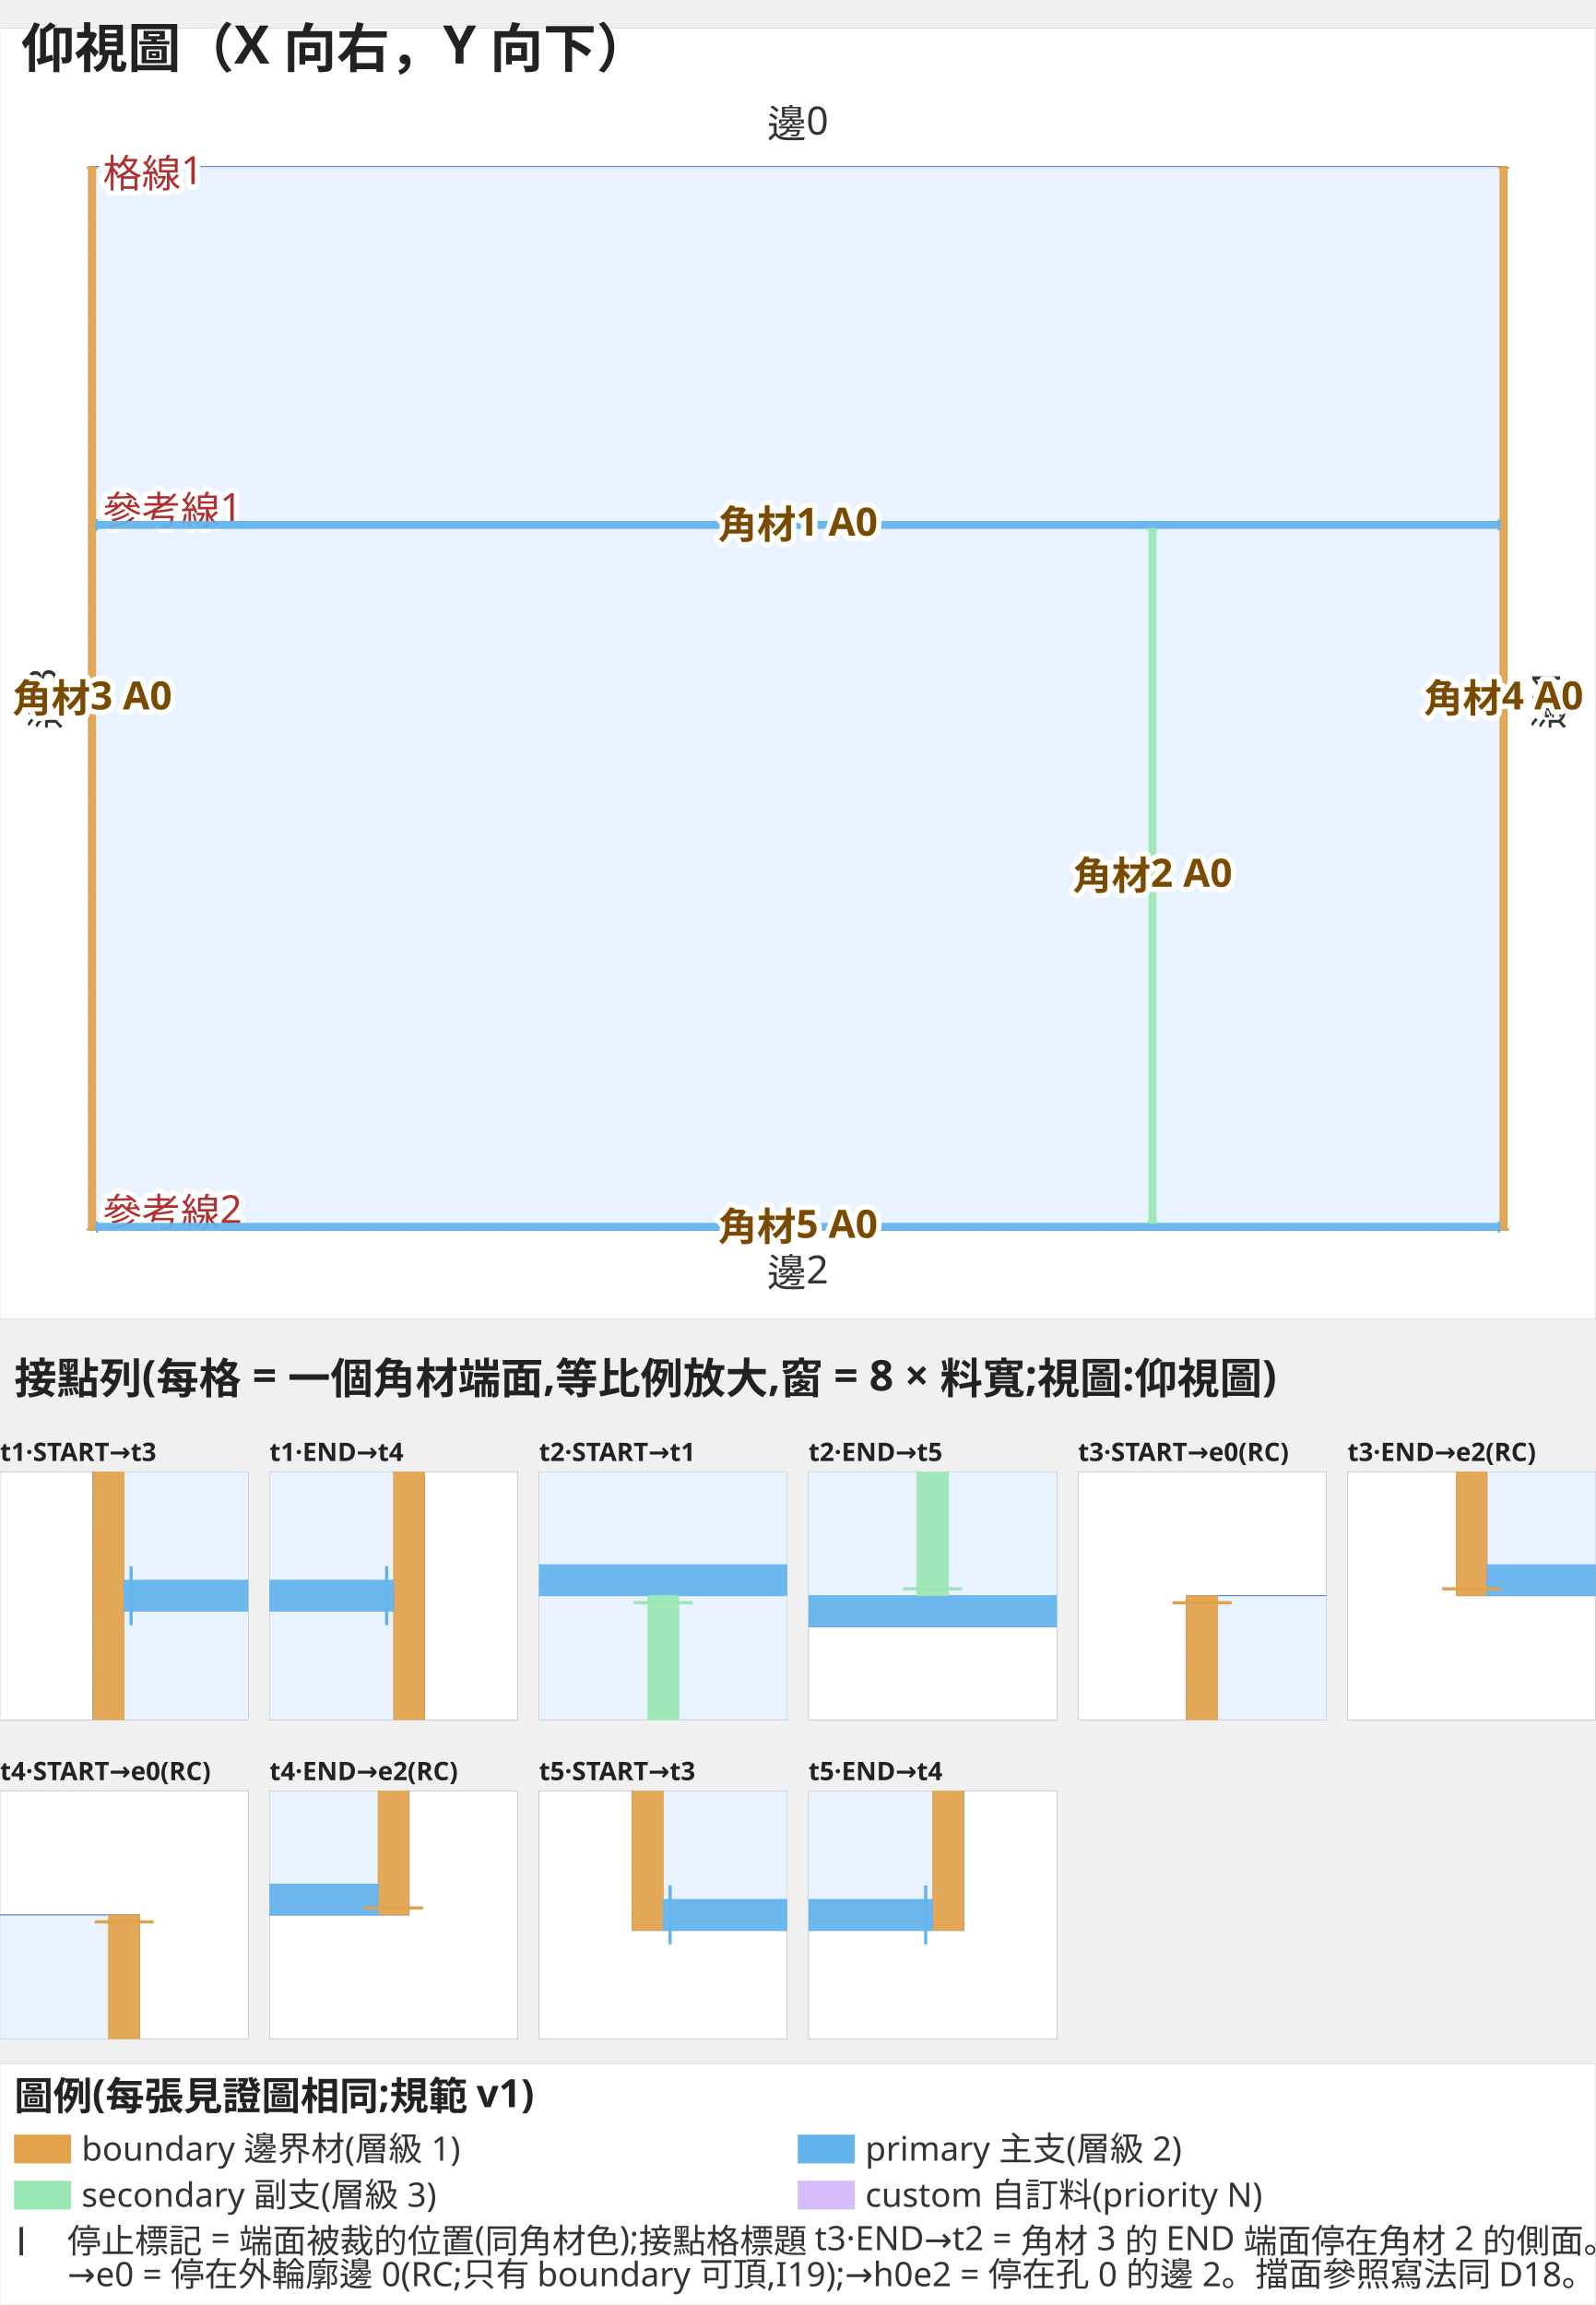
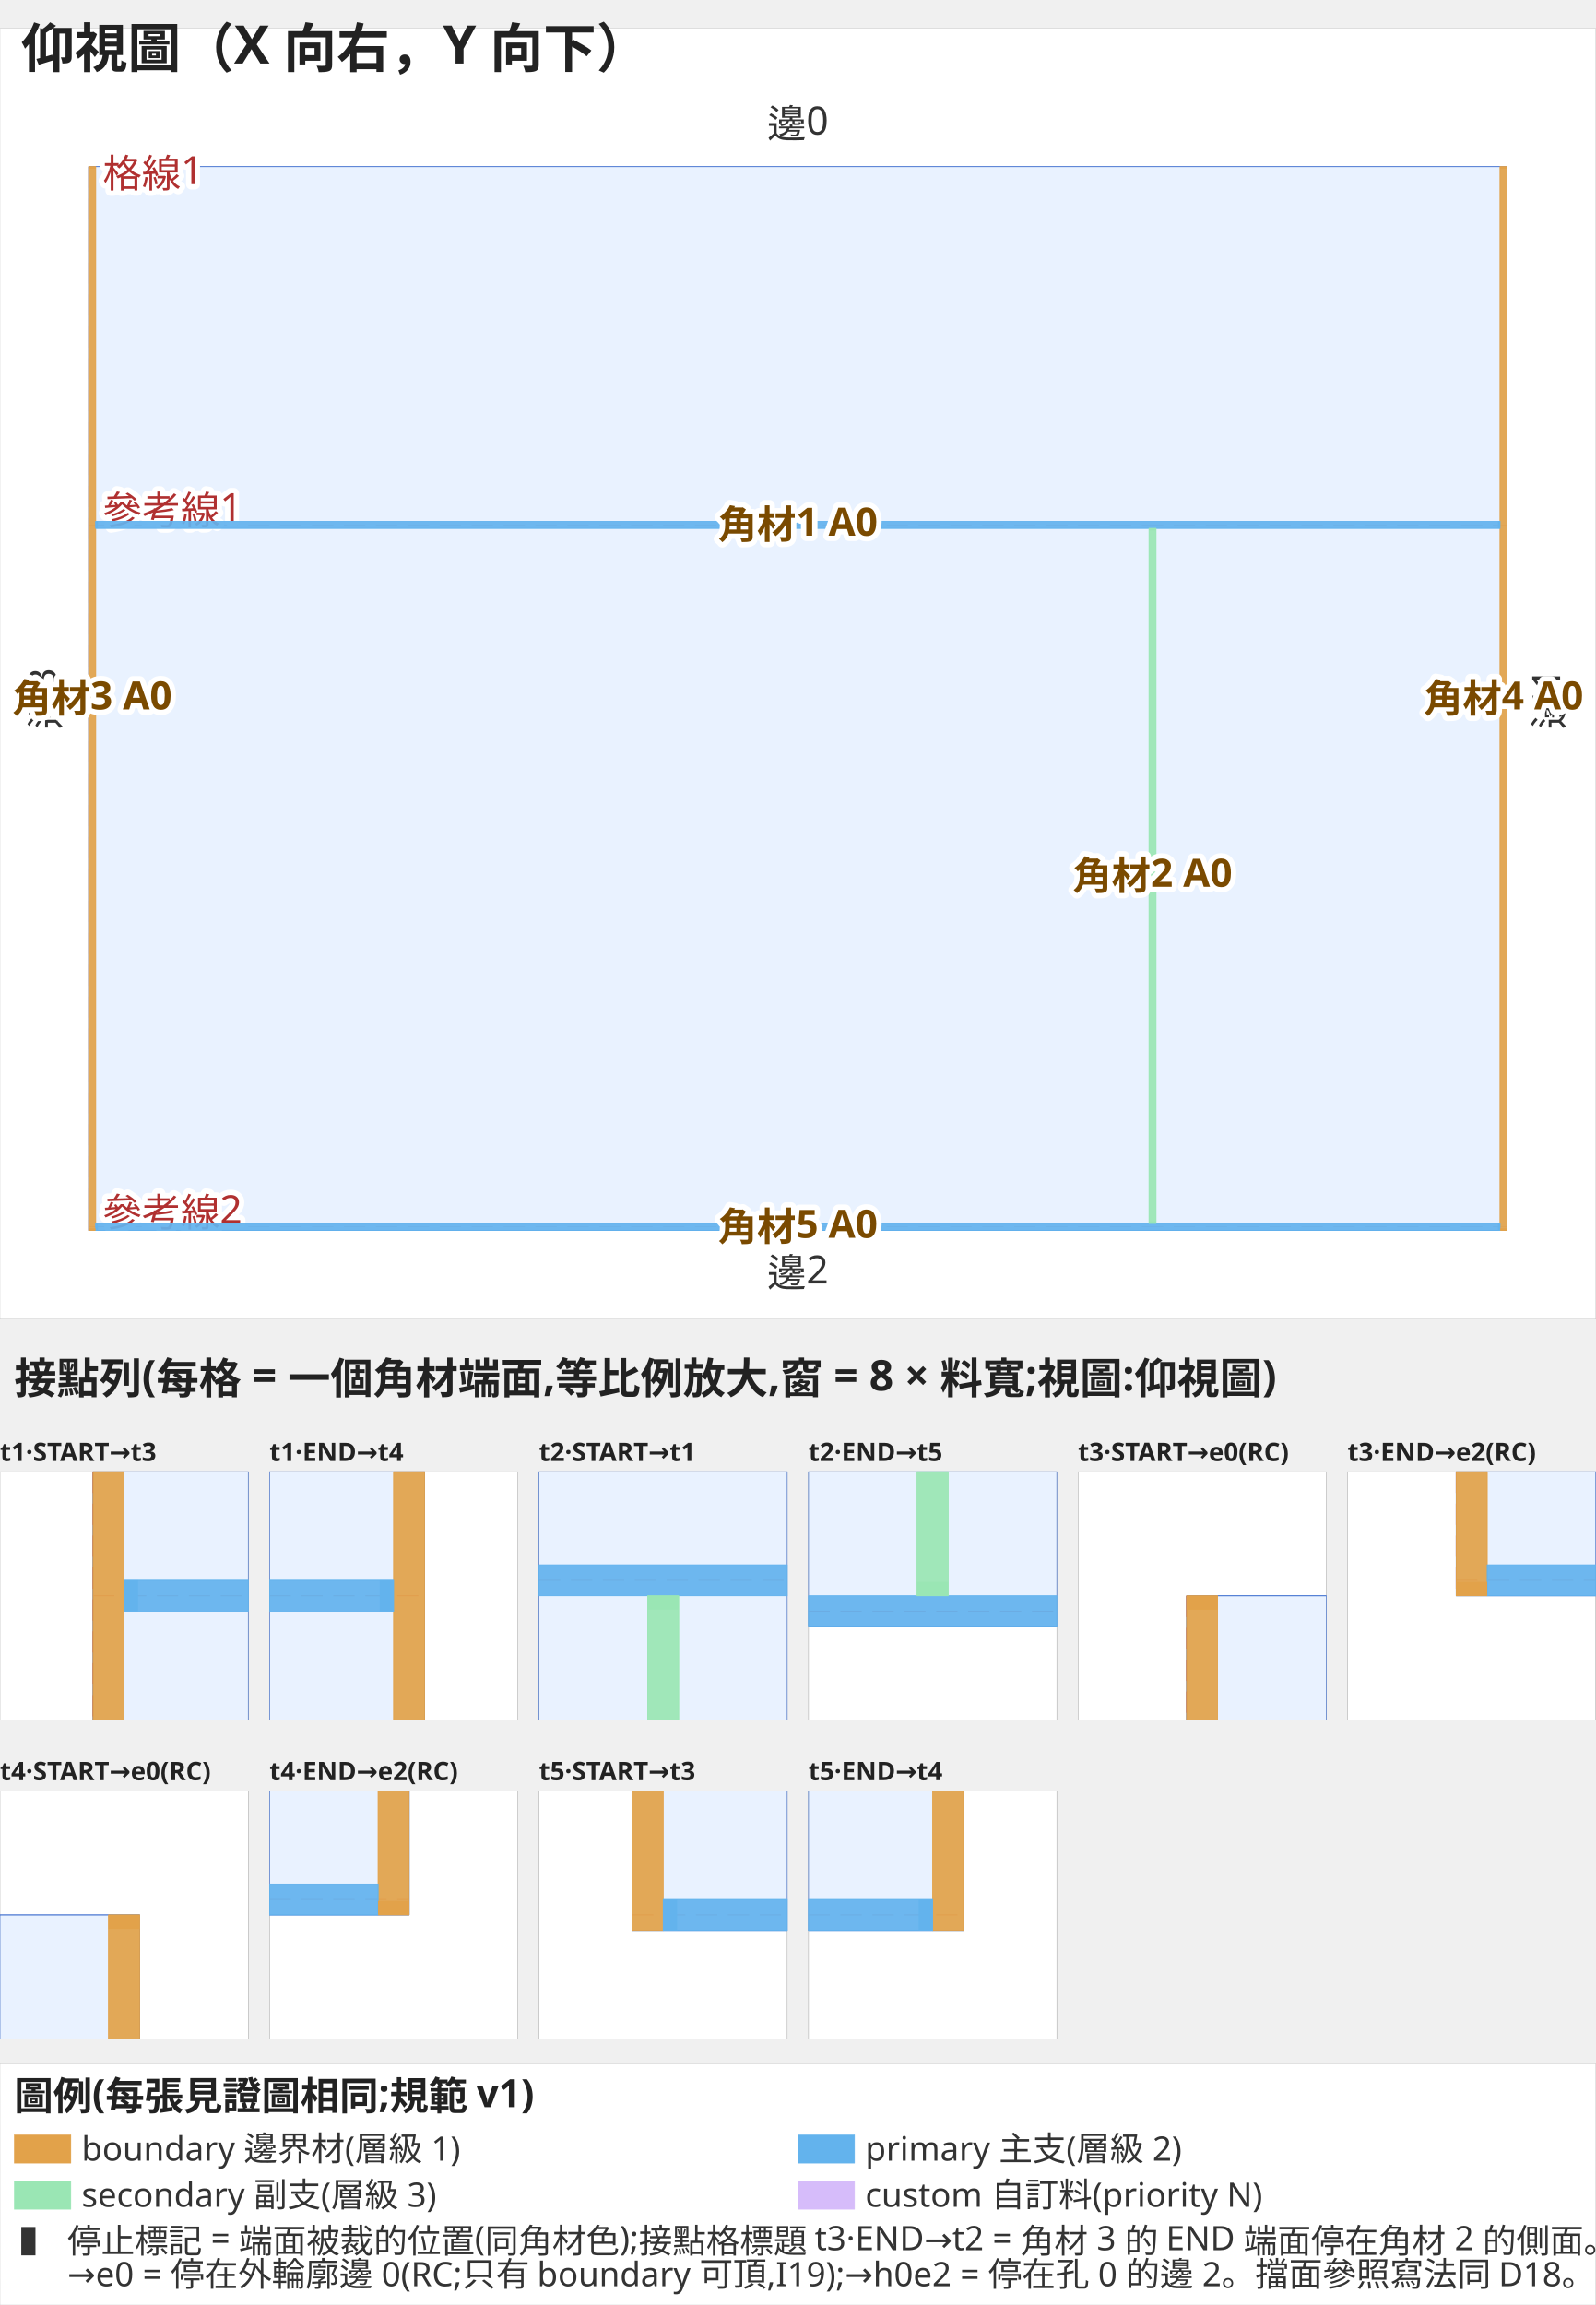
<svg xmlns="http://www.w3.org/2000/svg" width="100%" viewBox="0 1460 4500 6500" data-full="0 1460 4500 6500">
  <style>
  polygon, line, rect { vector-effect: non-scaling-stroke; }
  .frame { fill: #ffffff; stroke: #bbbbbb; stroke-width: 1px; }
  .title { font: bold 150px sans-serif; fill: #222222; }
  .label { font: 110px sans-serif; fill: #333333; text-anchor: middle; dominant-baseline: middle; }
  .guide-label { text-anchor: start; fill: #b03030; }
  .timber-label { fill: #7a4a00; font-weight: bold; }
  .guide-label, .timber-label { paint-order: stroke; stroke: #ffffff; stroke-width: 30px; stroke-linejoin: round; }
  .surface { fill: #dbe9ff; fill-opacity: 0.6; stroke: #3366cc; stroke-width: 1.5px; }
  .hole { fill: #ffffff; stroke: #3366cc; stroke-width: 1.5px; }
  .edge { stroke: #3366cc; stroke-width: 1.5px; }
  .edge-free { stroke: #e08020; stroke-width: 1.5px; stroke-dasharray: 30 15; }
  .guide { stroke: #cc3333; stroke-width: 1px; stroke-dasharray: 60 30; }
  .timber-face { fill: #ffd27f; fill-opacity: 0.5; stroke: #a06000; stroke-width: 1.5px; }
  .timber-face-near { fill-opacity: 0.85; }
</style>
-   <style id="witness">.role-boundary{fill:#e2a24a;stroke:#e2a24a}.role-primary{fill:#63b3ed;stroke:#63b3ed}.role-secondary{fill:#9ae6b4;stroke:#9ae6b4}.role-custom{fill:#d6bcfa;stroke:#d6bcfa}.stop{fill:none;stroke-linecap:butt}.stop-label{font:bold 110px sans-serif;dominant-baseline:middle;paint-order:stroke;stroke:#ffffff;stroke-width:30px;stroke-linejoin:round}.tile-frame{fill:#ffffff;stroke:#888888;stroke-width:1px}.tile-title{font:bold 72px sans-serif;fill:#222222}.tile .label{display:none}.legend-title{font:bold 110px sans-serif;fill:#222222}.legend-text{font:95px sans-serif;fill:#333333;dominant-baseline:middle}.legend-box{fill:#ffffff;stroke:#bbbbbb;stroke-width:1px}.section-title{font:bold 120px sans-serif;fill:#222222}</style>
+   <style id="witness">.role-boundary{fill:#e2a24a;stroke:#e2a24a}.role-primary{fill:#63b3ed;stroke:#63b3ed}.role-secondary{fill:#9ae6b4;stroke:#9ae6b4}.role-custom{fill:#d6bcfa;stroke:#d6bcfa}.stop{stroke:none}.stop-label{font:bold 110px sans-serif;dominant-baseline:middle;paint-order:stroke;stroke:#ffffff;stroke-width:30px;stroke-linejoin:round}.tile-frame{fill:#ffffff;stroke:#888888;stroke-width:1px}.tile-title{font:bold 72px sans-serif;fill:#222222}.tile line.edge,.tile line.guide,.tile line.edge-free{stroke-width:2px}.legend-title{font:bold 110px sans-serif;fill:#222222}.legend-text{font:95px sans-serif;fill:#333333;dominant-baseline:middle}.legend-box{fill:#ffffff;stroke:#bbbbbb;stroke-width:1px}.section-title{font:bold 120px sans-serif;fill:#222222}</style>
  <g transform="translate(250,1930)" data-view="bottom">
    <rect class="frame" x="-250" y="-390" width="4500" height="3640" />
    <text x="-190" y="-280" class="title">仰視圖（X 向右，Y 向下）</text>
    <polygon points="0,0 4000,0 4000,3000 0,3000" class="surface" />
    <line x1="0" y1="0" x2="4000" y2="0" class="edge" />
    <text x="2000" y="-120" class="label">邊0</text>
    <line x1="4000" y1="0" x2="4000" y2="3000" class="edge" />
    <text x="4120" y="1500" class="label" transform="rotate(-90 4120 1500)">邊1</text>
    <line x1="4000" y1="3000" x2="0" y2="3000" class="edge" />
    <text x="2000" y="3120" class="label">邊2</text>
    <line x1="0" y1="3000" x2="0" y2="0" class="edge" />
    <text x="-120" y="1500" class="label" transform="rotate(-90 -120 1500)">邊3</text>
    <line x1="0" y1="1010" x2="4000" y2="1010" class="guide" />
    <text x="40" y="970" class="label guide-label">參考線1</text>
    <line x1="0" y1="2990" x2="4000" y2="2990" class="guide" />
    <text x="40" y="2950" class="label guide-label">參考線2</text>
    <line x1="0" y1="0" x2="0" y2="3000" class="guide" />
    <text x="40" y="20" class="label guide-label">格線1</text>
    <polygon points="20,0 20,3000 0,3000 0,0" class="timber-face role-boundary" data-t="3" />
    <polygon points="20,0 0,0 0,3000 20,3000" class="timber-face timber-face-near role-boundary" data-t="3" />
    <text x="10" y="1500" class="label timber-label">角材3 A0</text>
    <polygon points="4000,0 4000,3000 3980,3000 3980,0" class="timber-face role-boundary" data-t="4" />
    <polygon points="4000,0 3980,0 3980,3000 4000,3000" class="timber-face timber-face-near role-boundary" data-t="4" />
    <text x="3990" y="1500" class="label timber-label">角材4 A0</text>
    <polygon points="20,1000 3980,1000 3980,1020 20,1020" class="timber-face role-primary" data-t="1" />
    <polygon points="20,1000 20,1020 3980,1020 3980,1000" class="timber-face timber-face-near role-primary" data-t="1" />
    <text x="2000" y="1010" class="label timber-label">角材1 A0</text>
    <polygon points="20,2980 3980,2980 3980,3000 20,3000" class="timber-face role-primary" data-t="5" />
    <polygon points="20,2980 20,3000 3980,3000 3980,2980" class="timber-face timber-face-near role-primary" data-t="5" />
    <text x="2000" y="2990" class="label timber-label">角材5 A0</text>
    <polygon points="3010,1020 3010,2980 2990,2980 2990,1020" class="timber-face role-secondary" data-t="2" />
    <polygon points="3010,1020 2990,1020 2990,2980 3010,2980" class="timber-face timber-face-near role-secondary" data-t="2" />
    <text x="3000" y="2000" class="label timber-label">角材2 A0</text>
-     <line x1="23" y1="994" x2="23" y2="1026" class="stop" stroke="#63b3ed" stroke-width="6" data-joint="t1.START" />
-     <line x1="3977" y1="994" x2="3977" y2="1026" class="stop" stroke="#63b3ed" stroke-width="6" data-joint="t1.END" />
-     <line x1="2984" y1="1023" x2="3016" y2="1023" class="stop" stroke="#9ae6b4" stroke-width="6" data-joint="t2.START" />
-     <line x1="2984" y1="2977" x2="3016" y2="2977" class="stop" stroke="#9ae6b4" stroke-width="6" data-joint="t2.END" />
-     <line x1="-6" y1="3" x2="26" y2="3" class="stop" stroke="#e2a24a" stroke-width="6" data-joint="t3.START" />
-     <line x1="-6" y1="2997" x2="26" y2="2997" class="stop" stroke="#e2a24a" stroke-width="6" data-joint="t3.END" />
-     <line x1="3974" y1="3" x2="4006" y2="3" class="stop" stroke="#e2a24a" stroke-width="6" data-joint="t4.START" />
-     <line x1="3974" y1="2997" x2="4006" y2="2997" class="stop" stroke="#e2a24a" stroke-width="6" data-joint="t4.END" />
-     <line x1="23" y1="2974" x2="23" y2="3006" class="stop" stroke="#63b3ed" stroke-width="6" data-joint="t5.START" />
-     <line x1="3977" y1="2974" x2="3977" y2="3006" class="stop" stroke="#63b3ed" stroke-width="6" data-joint="t5.END" />
+     <rect x="20" y="1000" width="6" height="20" class="stop" fill="#63b3ed" data-joint="t1.START" />
+     <rect x="3974" y="1000" width="6" height="20" class="stop" fill="#63b3ed" data-joint="t1.END" />
+     <rect x="2990" y="1020" width="20" height="6" class="stop" fill="#9ae6b4" data-joint="t2.START" />
+     <rect x="2990" y="2974" width="20" height="6" class="stop" fill="#9ae6b4" data-joint="t2.END" />
+     <rect x="0" y="0" width="20" height="6" class="stop" fill="#e2a24a" data-joint="t3.START" />
+     <rect x="0" y="2994" width="20" height="6" class="stop" fill="#e2a24a" data-joint="t3.END" />
+     <rect x="3980" y="0" width="20" height="6" class="stop" fill="#e2a24a" data-joint="t4.START" />
+     <rect x="3980" y="2994" width="20" height="6" class="stop" fill="#e2a24a" data-joint="t4.END" />
+     <rect x="20" y="2980" width="6" height="20" class="stop" fill="#63b3ed" data-joint="t5.START" />
+     <rect x="3974" y="2980" width="6" height="20" class="stop" fill="#63b3ed" data-joint="t5.END" />
  </g>
  <text x="40" y="5390" class="section-title">接點列(每格 = 一個角材端面,等比例放大,窗 = 8 × 料寬;視圖:仰視圖)</text>
  <text x="0" y="5580" class="tile-title">t1·START→t3</text>
  <rect x="0" y="5610" width="700" height="700" class="tile-frame" />
-   <svg x="0" y="5610" width="700" height="700" viewBox="-60 930 160 160" preserveAspectRatio="xMidYMid meet" class="tile" data-joint="t1.START">
-     <polygon points="0,0 4000,0 4000,3000 0,3000" class="surface" />
-     <line x1="0" y1="0" x2="4000" y2="0" class="edge" />
-     <line x1="4000" y1="0" x2="4000" y2="3000" class="edge" />
-     <line x1="4000" y1="3000" x2="0" y2="3000" class="edge" />
-     <line x1="0" y1="3000" x2="0" y2="0" class="edge" />
-     <line x1="0" y1="1010" x2="4000" y2="1010" class="guide" />
-     <line x1="0" y1="2990" x2="4000" y2="2990" class="guide" />
-     <line x1="0" y1="0" x2="0" y2="3000" class="guide" />
-     <polygon points="20,0 20,3000 0,3000 0,0" class="timber-face role-boundary" data-t="3" />
-     <polygon points="20,0 0,0 0,3000 20,3000" class="timber-face timber-face-near role-boundary" data-t="3" />
-     <polygon points="4000,0 4000,3000 3980,3000 3980,0" class="timber-face role-boundary" data-t="4" />
-     <polygon points="4000,0 3980,0 3980,3000 4000,3000" class="timber-face timber-face-near role-boundary" data-t="4" />
-     <polygon points="20,1000 3980,1000 3980,1020 20,1020" class="timber-face role-primary" data-t="1" />
-     <polygon points="20,1000 20,1020 3980,1020 3980,1000" class="timber-face timber-face-near role-primary" data-t="1" />
-     <polygon points="20,2980 3980,2980 3980,3000 20,3000" class="timber-face role-primary" data-t="5" />
-     <polygon points="20,2980 20,3000 3980,3000 3980,2980" class="timber-face timber-face-near role-primary" data-t="5" />
-     <polygon points="3010,1020 3010,2980 2990,2980 2990,1020" class="timber-face role-secondary" data-t="2" />
-     <polygon points="3010,1020 2990,1020 2990,2980 3010,2980" class="timber-face timber-face-near role-secondary" data-t="2" />
-     <line x1="24.5" y1="991" x2="24.5" y2="1029" class="stop" stroke="#63b3ed" stroke-width="9" data-joint="t1.START" />
-   </svg>
+   <g class="tile" data-joint="t1.START">
+     <polygon points="262.5,6310 262.5,5610 700,5610 700,6310" class="surface" />
+     <line x1="262.5" y1="6310" x2="262.5" y2="5610" class="edge" />
+     <line x1="262.5" y1="5960" x2="700" y2="5960" class="guide" />
+     <line x1="262.5" y1="5610" x2="262.5" y2="6310" class="guide" />
+     <polygon points="350,5610 350,6310 262.5,6310 262.5,5610" class="timber-face role-boundary" data-t="3" />
+     <polygon points="350,6310 350,5610 262.5,5610 262.5,6310" class="timber-face timber-face-near role-boundary" data-t="3" />
+     <polygon points="350,5916.2 700,5916.2 700,6003.8 350,6003.8" class="timber-face role-primary" data-t="1" />
+     <polygon points="700,5916.2 350,5916.2 350,6003.8 700,6003.8" class="timber-face timber-face-near role-primary" data-t="1" />
+     <polygon points="350,5916.2 389.4,5916.2 389.4,6003.8 350,6003.8" class="stop" data-joint="t1.START" fill="#63b3ed" />
+   </g>
  <text x="760" y="5580" class="tile-title">t1·END→t4</text>
  <rect x="760" y="5610" width="700" height="700" class="tile-frame" />
-   <svg x="760" y="5610" width="700" height="700" viewBox="3900 930 160 160" preserveAspectRatio="xMidYMid meet" class="tile" data-joint="t1.END">
-     <polygon points="0,0 4000,0 4000,3000 0,3000" class="surface" />
-     <line x1="0" y1="0" x2="4000" y2="0" class="edge" />
-     <line x1="4000" y1="0" x2="4000" y2="3000" class="edge" />
-     <line x1="4000" y1="3000" x2="0" y2="3000" class="edge" />
-     <line x1="0" y1="3000" x2="0" y2="0" class="edge" />
-     <line x1="0" y1="1010" x2="4000" y2="1010" class="guide" />
-     <line x1="0" y1="2990" x2="4000" y2="2990" class="guide" />
-     <line x1="0" y1="0" x2="0" y2="3000" class="guide" />
-     <polygon points="20,0 20,3000 0,3000 0,0" class="timber-face role-boundary" data-t="3" />
-     <polygon points="20,0 0,0 0,3000 20,3000" class="timber-face timber-face-near role-boundary" data-t="3" />
-     <polygon points="4000,0 4000,3000 3980,3000 3980,0" class="timber-face role-boundary" data-t="4" />
-     <polygon points="4000,0 3980,0 3980,3000 4000,3000" class="timber-face timber-face-near role-boundary" data-t="4" />
-     <polygon points="20,1000 3980,1000 3980,1020 20,1020" class="timber-face role-primary" data-t="1" />
-     <polygon points="20,1000 20,1020 3980,1020 3980,1000" class="timber-face timber-face-near role-primary" data-t="1" />
-     <polygon points="20,2980 3980,2980 3980,3000 20,3000" class="timber-face role-primary" data-t="5" />
-     <polygon points="20,2980 20,3000 3980,3000 3980,2980" class="timber-face timber-face-near role-primary" data-t="5" />
-     <polygon points="3010,1020 3010,2980 2990,2980 2990,1020" class="timber-face role-secondary" data-t="2" />
-     <polygon points="3010,1020 2990,1020 2990,2980 3010,2980" class="timber-face timber-face-near role-secondary" data-t="2" />
-     <line x1="3975.5" y1="991" x2="3975.5" y2="1029" class="stop" stroke="#63b3ed" stroke-width="9" data-joint="t1.END" />
-   </svg>
+   <g class="tile" data-joint="t1.END">
+     <polygon points="760,6310 760,5610 1197.5,5610 1197.5,6310" class="surface" />
+     <line x1="1197.5" y1="5610" x2="1197.5" y2="6310" class="edge" />
+     <line x1="760" y1="5960" x2="1197.5" y2="5960" class="guide" />
+     <polygon points="1197.5,5610 1197.5,6310 1110,6310 1110,5610" class="timber-face role-boundary" data-t="4" />
+     <polygon points="1197.5,6310 1197.5,5610 1110,5610 1110,6310" class="timber-face timber-face-near role-boundary" data-t="4" />
+     <polygon points="760,5916.2 1110,5916.2 1110,6003.8 760,6003.8" class="timber-face role-primary" data-t="1" />
+     <polygon points="760,5916.2 760,6003.8 1110,6003.8 1110,5916.2" class="timber-face timber-face-near role-primary" data-t="1" />
+     <polygon points="1070.6,5916.2 1110,5916.2 1110,6003.8 1070.6,6003.8" class="stop" data-joint="t1.END" fill="#63b3ed" />
+   </g>
  <text x="1520" y="5580" class="tile-title">t2·START→t1</text>
  <rect x="1520" y="5610" width="700" height="700" class="tile-frame" />
-   <svg x="1520" y="5610" width="700" height="700" viewBox="2920 940 160 160" preserveAspectRatio="xMidYMid meet" class="tile" data-joint="t2.START">
-     <polygon points="0,0 4000,0 4000,3000 0,3000" class="surface" />
-     <line x1="0" y1="0" x2="4000" y2="0" class="edge" />
-     <line x1="4000" y1="0" x2="4000" y2="3000" class="edge" />
-     <line x1="4000" y1="3000" x2="0" y2="3000" class="edge" />
-     <line x1="0" y1="3000" x2="0" y2="0" class="edge" />
-     <line x1="0" y1="1010" x2="4000" y2="1010" class="guide" />
-     <line x1="0" y1="2990" x2="4000" y2="2990" class="guide" />
-     <line x1="0" y1="0" x2="0" y2="3000" class="guide" />
-     <polygon points="20,0 20,3000 0,3000 0,0" class="timber-face role-boundary" data-t="3" />
-     <polygon points="20,0 0,0 0,3000 20,3000" class="timber-face timber-face-near role-boundary" data-t="3" />
-     <polygon points="4000,0 4000,3000 3980,3000 3980,0" class="timber-face role-boundary" data-t="4" />
-     <polygon points="4000,0 3980,0 3980,3000 4000,3000" class="timber-face timber-face-near role-boundary" data-t="4" />
-     <polygon points="20,1000 3980,1000 3980,1020 20,1020" class="timber-face role-primary" data-t="1" />
-     <polygon points="20,1000 20,1020 3980,1020 3980,1000" class="timber-face timber-face-near role-primary" data-t="1" />
-     <polygon points="20,2980 3980,2980 3980,3000 20,3000" class="timber-face role-primary" data-t="5" />
-     <polygon points="20,2980 20,3000 3980,3000 3980,2980" class="timber-face timber-face-near role-primary" data-t="5" />
-     <polygon points="3010,1020 3010,2980 2990,2980 2990,1020" class="timber-face role-secondary" data-t="2" />
-     <polygon points="3010,1020 2990,1020 2990,2980 3010,2980" class="timber-face timber-face-near role-secondary" data-t="2" />
-     <line x1="2981" y1="1024.5" x2="3019" y2="1024.5" class="stop" stroke="#9ae6b4" stroke-width="9" data-joint="t2.START" />
-   </svg>
+   <g class="tile" data-joint="t2.START">
+     <polygon points="1520,6310 1520,5610 2220,5610 2220,6310" class="surface" />
+     <line x1="1520" y1="5916.2" x2="2220" y2="5916.2" class="guide" />
+     <polygon points="1520,5872.5 2220,5872.5 2220,5960 1520,5960" class="timber-face role-primary" data-t="1" />
+     <polygon points="2220,5872.5 1520,5872.5 1520,5960 2220,5960" class="timber-face timber-face-near role-primary" data-t="1" />
+     <polygon points="1913.8,5960 1913.8,6310 1826.2,6310 1826.2,5960" class="timber-face role-secondary" data-t="2" />
+     <polygon points="1913.8,6310 1913.8,5960 1826.2,5960 1826.2,6310" class="timber-face timber-face-near role-secondary" data-t="2" />
+     <polygon points="1826.2,5960 1913.8,5960 1913.8,5999.4 1826.2,5999.4" class="stop" data-joint="t2.START" fill="#9ae6b4" />
+   </g>
  <text x="2280" y="5580" class="tile-title">t2·END→t5</text>
  <rect x="2280" y="5610" width="700" height="700" class="tile-frame" />
-   <svg x="2280" y="5610" width="700" height="700" viewBox="2920 2900 160 160" preserveAspectRatio="xMidYMid meet" class="tile" data-joint="t2.END">
-     <polygon points="0,0 4000,0 4000,3000 0,3000" class="surface" />
-     <line x1="0" y1="0" x2="4000" y2="0" class="edge" />
-     <line x1="4000" y1="0" x2="4000" y2="3000" class="edge" />
-     <line x1="4000" y1="3000" x2="0" y2="3000" class="edge" />
-     <line x1="0" y1="3000" x2="0" y2="0" class="edge" />
-     <line x1="0" y1="1010" x2="4000" y2="1010" class="guide" />
-     <line x1="0" y1="2990" x2="4000" y2="2990" class="guide" />
-     <line x1="0" y1="0" x2="0" y2="3000" class="guide" />
-     <polygon points="20,0 20,3000 0,3000 0,0" class="timber-face role-boundary" data-t="3" />
-     <polygon points="20,0 0,0 0,3000 20,3000" class="timber-face timber-face-near role-boundary" data-t="3" />
-     <polygon points="4000,0 4000,3000 3980,3000 3980,0" class="timber-face role-boundary" data-t="4" />
-     <polygon points="4000,0 3980,0 3980,3000 4000,3000" class="timber-face timber-face-near role-boundary" data-t="4" />
-     <polygon points="20,1000 3980,1000 3980,1020 20,1020" class="timber-face role-primary" data-t="1" />
-     <polygon points="20,1000 20,1020 3980,1020 3980,1000" class="timber-face timber-face-near role-primary" data-t="1" />
-     <polygon points="20,2980 3980,2980 3980,3000 20,3000" class="timber-face role-primary" data-t="5" />
-     <polygon points="20,2980 20,3000 3980,3000 3980,2980" class="timber-face timber-face-near role-primary" data-t="5" />
-     <polygon points="3010,1020 3010,2980 2990,2980 2990,1020" class="timber-face role-secondary" data-t="2" />
-     <polygon points="3010,1020 2990,1020 2990,2980 3010,2980" class="timber-face timber-face-near role-secondary" data-t="2" />
-     <line x1="2981" y1="2975.5" x2="3019" y2="2975.5" class="stop" stroke="#9ae6b4" stroke-width="9" data-joint="t2.END" />
-   </svg>
+   <g class="tile" data-joint="t2.END">
+     <polygon points="2280,5610 2980,5610 2980,6047.5 2280,6047.5" class="surface" />
+     <line x1="2980" y1="6047.5" x2="2280" y2="6047.5" class="edge" />
+     <line x1="2280" y1="6003.8" x2="2980" y2="6003.8" class="guide" />
+     <polygon points="2280,5960 2980,5960 2980,6047.5 2280,6047.5" class="timber-face role-primary" data-t="5" />
+     <polygon points="2980,5960 2280,5960 2280,6047.5 2980,6047.5" class="timber-face timber-face-near role-primary" data-t="5" />
+     <polygon points="2673.8,5610 2673.8,5960 2586.2,5960 2586.2,5610" class="timber-face role-secondary" data-t="2" />
+     <polygon points="2673.8,5610 2586.2,5610 2586.2,5960 2673.8,5960" class="timber-face timber-face-near role-secondary" data-t="2" />
+     <polygon points="2586.2,5920.6 2673.8,5920.6 2673.8,5960 2586.2,5960" class="stop" data-joint="t2.END" fill="#9ae6b4" />
+   </g>
  <text x="3040" y="5580" class="tile-title">t3·START→e0(RC)</text>
  <rect x="3040" y="5610" width="700" height="700" class="tile-frame" />
-   <svg x="3040" y="5610" width="700" height="700" viewBox="-70 -80 160 160" preserveAspectRatio="xMidYMid meet" class="tile" data-joint="t3.START">
-     <polygon points="0,0 4000,0 4000,3000 0,3000" class="surface" />
-     <line x1="0" y1="0" x2="4000" y2="0" class="edge" />
-     <line x1="4000" y1="0" x2="4000" y2="3000" class="edge" />
-     <line x1="4000" y1="3000" x2="0" y2="3000" class="edge" />
-     <line x1="0" y1="3000" x2="0" y2="0" class="edge" />
-     <line x1="0" y1="1010" x2="4000" y2="1010" class="guide" />
-     <line x1="0" y1="2990" x2="4000" y2="2990" class="guide" />
-     <line x1="0" y1="0" x2="0" y2="3000" class="guide" />
-     <polygon points="20,0 20,3000 0,3000 0,0" class="timber-face role-boundary" data-t="3" />
-     <polygon points="20,0 0,0 0,3000 20,3000" class="timber-face timber-face-near role-boundary" data-t="3" />
-     <polygon points="4000,0 4000,3000 3980,3000 3980,0" class="timber-face role-boundary" data-t="4" />
-     <polygon points="4000,0 3980,0 3980,3000 4000,3000" class="timber-face timber-face-near role-boundary" data-t="4" />
-     <polygon points="20,1000 3980,1000 3980,1020 20,1020" class="timber-face role-primary" data-t="1" />
-     <polygon points="20,1000 20,1020 3980,1020 3980,1000" class="timber-face timber-face-near role-primary" data-t="1" />
-     <polygon points="20,2980 3980,2980 3980,3000 20,3000" class="timber-face role-primary" data-t="5" />
-     <polygon points="20,2980 20,3000 3980,3000 3980,2980" class="timber-face timber-face-near role-primary" data-t="5" />
-     <polygon points="3010,1020 3010,2980 2990,2980 2990,1020" class="timber-face role-secondary" data-t="2" />
-     <polygon points="3010,1020 2990,1020 2990,2980 3010,2980" class="timber-face timber-face-near role-secondary" data-t="2" />
-     <line x1="-9" y1="4.5" x2="29" y2="4.5" class="stop" stroke="#e2a24a" stroke-width="9" data-joint="t3.START" />
-   </svg>
+   <g class="tile" data-joint="t3.START">
+     <polygon points="3346.2,6310 3346.2,5960 3740,5960 3740,6310" class="surface" />
+     <line x1="3346.2" y1="5960" x2="3740" y2="5960" class="edge" />
+     <line x1="3346.2" y1="6310" x2="3346.2" y2="5960" class="edge" />
+     <line x1="3346.2" y1="5960" x2="3346.2" y2="6310" class="guide" />
+     <polygon points="3433.8,5960 3433.8,6310 3346.2,6310 3346.2,5960" class="timber-face role-boundary" data-t="3" />
+     <polygon points="3433.8,6310 3433.8,5960 3346.2,5960 3346.2,6310" class="timber-face timber-face-near role-boundary" data-t="3" />
+     <polygon points="3346.2,5960 3433.8,5960 3433.8,5999.4 3346.2,5999.4" class="stop" data-joint="t3.START" fill="#e2a24a" />
+   </g>
  <text x="3800" y="5580" class="tile-title">t3·END→e2(RC)</text>
  <rect x="3800" y="5610" width="700" height="700" class="tile-frame" />
-   <svg x="3800" y="5610" width="700" height="700" viewBox="-70 2920 160 160" preserveAspectRatio="xMidYMid meet" class="tile" data-joint="t3.END">
-     <polygon points="0,0 4000,0 4000,3000 0,3000" class="surface" />
-     <line x1="0" y1="0" x2="4000" y2="0" class="edge" />
-     <line x1="4000" y1="0" x2="4000" y2="3000" class="edge" />
-     <line x1="4000" y1="3000" x2="0" y2="3000" class="edge" />
-     <line x1="0" y1="3000" x2="0" y2="0" class="edge" />
-     <line x1="0" y1="1010" x2="4000" y2="1010" class="guide" />
-     <line x1="0" y1="2990" x2="4000" y2="2990" class="guide" />
-     <line x1="0" y1="0" x2="0" y2="3000" class="guide" />
-     <polygon points="20,0 20,3000 0,3000 0,0" class="timber-face role-boundary" data-t="3" />
-     <polygon points="20,0 0,0 0,3000 20,3000" class="timber-face timber-face-near role-boundary" data-t="3" />
-     <polygon points="4000,0 4000,3000 3980,3000 3980,0" class="timber-face role-boundary" data-t="4" />
-     <polygon points="4000,0 3980,0 3980,3000 4000,3000" class="timber-face timber-face-near role-boundary" data-t="4" />
-     <polygon points="20,1000 3980,1000 3980,1020 20,1020" class="timber-face role-primary" data-t="1" />
-     <polygon points="20,1000 20,1020 3980,1020 3980,1000" class="timber-face timber-face-near role-primary" data-t="1" />
-     <polygon points="20,2980 3980,2980 3980,3000 20,3000" class="timber-face role-primary" data-t="5" />
-     <polygon points="20,2980 20,3000 3980,3000 3980,2980" class="timber-face timber-face-near role-primary" data-t="5" />
-     <polygon points="3010,1020 3010,2980 2990,2980 2990,1020" class="timber-face role-secondary" data-t="2" />
-     <polygon points="3010,1020 2990,1020 2990,2980 3010,2980" class="timber-face timber-face-near role-secondary" data-t="2" />
-     <line x1="-9" y1="2995.5" x2="29" y2="2995.5" class="stop" stroke="#e2a24a" stroke-width="9" data-joint="t3.END" />
-   </svg>
+   <g class="tile" data-joint="t3.END">
+     <polygon points="4106.2,5610 4500,5610 4500,5960 4106.2,5960" class="surface" />
+     <line x1="4500" y1="5960" x2="4106.2" y2="5960" class="edge" />
+     <line x1="4106.2" y1="5960" x2="4106.2" y2="5610" class="edge" />
+     <line x1="4106.2" y1="5916.2" x2="4500" y2="5916.2" class="guide" />
+     <line x1="4106.2" y1="5610" x2="4106.2" y2="5960" class="guide" />
+     <polygon points="4193.8,5610 4193.8,5960 4106.2,5960 4106.2,5610" class="timber-face role-boundary" data-t="3" />
+     <polygon points="4193.8,5610 4106.2,5610 4106.2,5960 4193.8,5960" class="timber-face timber-face-near role-boundary" data-t="3" />
+     <polygon points="4193.8,5872.5 4500,5872.5 4500,5960 4193.8,5960" class="timber-face role-primary" data-t="5" />
+     <polygon points="4500,5872.5 4193.8,5872.5 4193.8,5960 4500,5960" class="timber-face timber-face-near role-primary" data-t="5" />
+     <polygon points="4106.2,5920.6 4193.8,5920.6 4193.8,5960 4106.2,5960" class="stop" data-joint="t3.END" fill="#e2a24a" />
+   </g>
  <text x="0" y="6480" class="tile-title">t4·START→e0(RC)</text>
  <rect x="0" y="6510" width="700" height="700" class="tile-frame" />
-   <svg x="0" y="6510" width="700" height="700" viewBox="3910 -80 160 160" preserveAspectRatio="xMidYMid meet" class="tile" data-joint="t4.START">
-     <polygon points="0,0 4000,0 4000,3000 0,3000" class="surface" />
-     <line x1="0" y1="0" x2="4000" y2="0" class="edge" />
-     <line x1="4000" y1="0" x2="4000" y2="3000" class="edge" />
-     <line x1="4000" y1="3000" x2="0" y2="3000" class="edge" />
-     <line x1="0" y1="3000" x2="0" y2="0" class="edge" />
-     <line x1="0" y1="1010" x2="4000" y2="1010" class="guide" />
-     <line x1="0" y1="2990" x2="4000" y2="2990" class="guide" />
-     <line x1="0" y1="0" x2="0" y2="3000" class="guide" />
-     <polygon points="20,0 20,3000 0,3000 0,0" class="timber-face role-boundary" data-t="3" />
-     <polygon points="20,0 0,0 0,3000 20,3000" class="timber-face timber-face-near role-boundary" data-t="3" />
-     <polygon points="4000,0 4000,3000 3980,3000 3980,0" class="timber-face role-boundary" data-t="4" />
-     <polygon points="4000,0 3980,0 3980,3000 4000,3000" class="timber-face timber-face-near role-boundary" data-t="4" />
-     <polygon points="20,1000 3980,1000 3980,1020 20,1020" class="timber-face role-primary" data-t="1" />
-     <polygon points="20,1000 20,1020 3980,1020 3980,1000" class="timber-face timber-face-near role-primary" data-t="1" />
-     <polygon points="20,2980 3980,2980 3980,3000 20,3000" class="timber-face role-primary" data-t="5" />
-     <polygon points="20,2980 20,3000 3980,3000 3980,2980" class="timber-face timber-face-near role-primary" data-t="5" />
-     <polygon points="3010,1020 3010,2980 2990,2980 2990,1020" class="timber-face role-secondary" data-t="2" />
-     <polygon points="3010,1020 2990,1020 2990,2980 3010,2980" class="timber-face timber-face-near role-secondary" data-t="2" />
-     <line x1="3971" y1="4.5" x2="4009" y2="4.5" class="stop" stroke="#e2a24a" stroke-width="9" data-joint="t4.START" />
-   </svg>
+   <g class="tile" data-joint="t4.START">
+     <polygon points="0,7210 0,6860 393.8,6860 393.8,7210" class="surface" />
+     <line x1="0" y1="6860" x2="393.8" y2="6860" class="edge" />
+     <line x1="393.8" y1="6860" x2="393.8" y2="7210" class="edge" />
+     <polygon points="393.8,6860 393.8,7210 306.2,7210 306.2,6860" class="timber-face role-boundary" data-t="4" />
+     <polygon points="393.8,7210 393.8,6860 306.2,6860 306.2,7210" class="timber-face timber-face-near role-boundary" data-t="4" />
+     <polygon points="306.2,6860 393.8,6860 393.8,6899.4 306.2,6899.4" class="stop" data-joint="t4.START" fill="#e2a24a" />
+   </g>
  <text x="760" y="6480" class="tile-title">t4·END→e2(RC)</text>
  <rect x="760" y="6510" width="700" height="700" class="tile-frame" />
-   <svg x="760" y="6510" width="700" height="700" viewBox="3910 2920 160 160" preserveAspectRatio="xMidYMid meet" class="tile" data-joint="t4.END">
-     <polygon points="0,0 4000,0 4000,3000 0,3000" class="surface" />
-     <line x1="0" y1="0" x2="4000" y2="0" class="edge" />
-     <line x1="4000" y1="0" x2="4000" y2="3000" class="edge" />
-     <line x1="4000" y1="3000" x2="0" y2="3000" class="edge" />
-     <line x1="0" y1="3000" x2="0" y2="0" class="edge" />
-     <line x1="0" y1="1010" x2="4000" y2="1010" class="guide" />
-     <line x1="0" y1="2990" x2="4000" y2="2990" class="guide" />
-     <line x1="0" y1="0" x2="0" y2="3000" class="guide" />
-     <polygon points="20,0 20,3000 0,3000 0,0" class="timber-face role-boundary" data-t="3" />
-     <polygon points="20,0 0,0 0,3000 20,3000" class="timber-face timber-face-near role-boundary" data-t="3" />
-     <polygon points="4000,0 4000,3000 3980,3000 3980,0" class="timber-face role-boundary" data-t="4" />
-     <polygon points="4000,0 3980,0 3980,3000 4000,3000" class="timber-face timber-face-near role-boundary" data-t="4" />
-     <polygon points="20,1000 3980,1000 3980,1020 20,1020" class="timber-face role-primary" data-t="1" />
-     <polygon points="20,1000 20,1020 3980,1020 3980,1000" class="timber-face timber-face-near role-primary" data-t="1" />
-     <polygon points="20,2980 3980,2980 3980,3000 20,3000" class="timber-face role-primary" data-t="5" />
-     <polygon points="20,2980 20,3000 3980,3000 3980,2980" class="timber-face timber-face-near role-primary" data-t="5" />
-     <polygon points="3010,1020 3010,2980 2990,2980 2990,1020" class="timber-face role-secondary" data-t="2" />
-     <polygon points="3010,1020 2990,1020 2990,2980 3010,2980" class="timber-face timber-face-near role-secondary" data-t="2" />
-     <line x1="3971" y1="2995.5" x2="4009" y2="2995.5" class="stop" stroke="#e2a24a" stroke-width="9" data-joint="t4.END" />
-   </svg>
+   <g class="tile" data-joint="t4.END">
+     <polygon points="760,6510 1153.8,6510 1153.8,6860 760,6860" class="surface" />
+     <line x1="1153.8" y1="6510" x2="1153.8" y2="6860" class="edge" />
+     <line x1="1153.8" y1="6860" x2="760" y2="6860" class="edge" />
+     <line x1="760" y1="6816.2" x2="1153.8" y2="6816.2" class="guide" />
+     <polygon points="1153.8,6510 1153.8,6860 1066.2,6860 1066.2,6510" class="timber-face role-boundary" data-t="4" />
+     <polygon points="1153.8,6510 1066.2,6510 1066.2,6860 1153.8,6860" class="timber-face timber-face-near role-boundary" data-t="4" />
+     <polygon points="760,6772.5 1066.2,6772.5 1066.2,6860 760,6860" class="timber-face role-primary" data-t="5" />
+     <polygon points="760,6772.5 760,6860 1066.2,6860 1066.2,6772.5" class="timber-face timber-face-near role-primary" data-t="5" />
+     <polygon points="1066.2,6820.6 1153.8,6820.6 1153.8,6860 1066.2,6860" class="stop" data-joint="t4.END" fill="#e2a24a" />
+   </g>
  <text x="1520" y="6480" class="tile-title">t5·START→t3</text>
  <rect x="1520" y="6510" width="700" height="700" class="tile-frame" />
-   <svg x="1520" y="6510" width="700" height="700" viewBox="-60 2910 160 160" preserveAspectRatio="xMidYMid meet" class="tile" data-joint="t5.START">
-     <polygon points="0,0 4000,0 4000,3000 0,3000" class="surface" />
-     <line x1="0" y1="0" x2="4000" y2="0" class="edge" />
-     <line x1="4000" y1="0" x2="4000" y2="3000" class="edge" />
-     <line x1="4000" y1="3000" x2="0" y2="3000" class="edge" />
-     <line x1="0" y1="3000" x2="0" y2="0" class="edge" />
-     <line x1="0" y1="1010" x2="4000" y2="1010" class="guide" />
-     <line x1="0" y1="2990" x2="4000" y2="2990" class="guide" />
-     <line x1="0" y1="0" x2="0" y2="3000" class="guide" />
-     <polygon points="20,0 20,3000 0,3000 0,0" class="timber-face role-boundary" data-t="3" />
-     <polygon points="20,0 0,0 0,3000 20,3000" class="timber-face timber-face-near role-boundary" data-t="3" />
-     <polygon points="4000,0 4000,3000 3980,3000 3980,0" class="timber-face role-boundary" data-t="4" />
-     <polygon points="4000,0 3980,0 3980,3000 4000,3000" class="timber-face timber-face-near role-boundary" data-t="4" />
-     <polygon points="20,1000 3980,1000 3980,1020 20,1020" class="timber-face role-primary" data-t="1" />
-     <polygon points="20,1000 20,1020 3980,1020 3980,1000" class="timber-face timber-face-near role-primary" data-t="1" />
-     <polygon points="20,2980 3980,2980 3980,3000 20,3000" class="timber-face role-primary" data-t="5" />
-     <polygon points="20,2980 20,3000 3980,3000 3980,2980" class="timber-face timber-face-near role-primary" data-t="5" />
-     <polygon points="3010,1020 3010,2980 2990,2980 2990,1020" class="timber-face role-secondary" data-t="2" />
-     <polygon points="3010,1020 2990,1020 2990,2980 3010,2980" class="timber-face timber-face-near role-secondary" data-t="2" />
-     <line x1="24.5" y1="2971" x2="24.5" y2="3009" class="stop" stroke="#63b3ed" stroke-width="9" data-joint="t5.START" />
-   </svg>
+   <g class="tile" data-joint="t5.START">
+     <polygon points="1782.5,6510 2220,6510 2220,6903.8 1782.5,6903.8" class="surface" />
+     <line x1="2220" y1="6903.8" x2="1782.5" y2="6903.8" class="edge" />
+     <line x1="1782.5" y1="6903.8" x2="1782.5" y2="6510" class="edge" />
+     <line x1="1782.5" y1="6860" x2="2220" y2="6860" class="guide" />
+     <line x1="1782.5" y1="6510" x2="1782.5" y2="6903.8" class="guide" />
+     <polygon points="1870,6510 1870,6903.8 1782.5,6903.8 1782.5,6510" class="timber-face role-boundary" data-t="3" />
+     <polygon points="1870,6510 1782.5,6510 1782.5,6903.8 1870,6903.8" class="timber-face timber-face-near role-boundary" data-t="3" />
+     <polygon points="1870,6816.2 2220,6816.2 2220,6903.8 1870,6903.8" class="timber-face role-primary" data-t="5" />
+     <polygon points="2220,6816.2 1870,6816.2 1870,6903.8 2220,6903.8" class="timber-face timber-face-near role-primary" data-t="5" />
+     <polygon points="1870,6816.2 1909.4,6816.2 1909.4,6903.8 1870,6903.8" class="stop" data-joint="t5.START" fill="#63b3ed" />
+   </g>
  <text x="2280" y="6480" class="tile-title">t5·END→t4</text>
  <rect x="2280" y="6510" width="700" height="700" class="tile-frame" />
-   <svg x="2280" y="6510" width="700" height="700" viewBox="3900 2910 160 160" preserveAspectRatio="xMidYMid meet" class="tile" data-joint="t5.END">
-     <polygon points="0,0 4000,0 4000,3000 0,3000" class="surface" />
-     <line x1="0" y1="0" x2="4000" y2="0" class="edge" />
-     <line x1="4000" y1="0" x2="4000" y2="3000" class="edge" />
-     <line x1="4000" y1="3000" x2="0" y2="3000" class="edge" />
-     <line x1="0" y1="3000" x2="0" y2="0" class="edge" />
-     <line x1="0" y1="1010" x2="4000" y2="1010" class="guide" />
-     <line x1="0" y1="2990" x2="4000" y2="2990" class="guide" />
-     <line x1="0" y1="0" x2="0" y2="3000" class="guide" />
-     <polygon points="20,0 20,3000 0,3000 0,0" class="timber-face role-boundary" data-t="3" />
-     <polygon points="20,0 0,0 0,3000 20,3000" class="timber-face timber-face-near role-boundary" data-t="3" />
-     <polygon points="4000,0 4000,3000 3980,3000 3980,0" class="timber-face role-boundary" data-t="4" />
-     <polygon points="4000,0 3980,0 3980,3000 4000,3000" class="timber-face timber-face-near role-boundary" data-t="4" />
-     <polygon points="20,1000 3980,1000 3980,1020 20,1020" class="timber-face role-primary" data-t="1" />
-     <polygon points="20,1000 20,1020 3980,1020 3980,1000" class="timber-face timber-face-near role-primary" data-t="1" />
-     <polygon points="20,2980 3980,2980 3980,3000 20,3000" class="timber-face role-primary" data-t="5" />
-     <polygon points="20,2980 20,3000 3980,3000 3980,2980" class="timber-face timber-face-near role-primary" data-t="5" />
-     <polygon points="3010,1020 3010,2980 2990,2980 2990,1020" class="timber-face role-secondary" data-t="2" />
-     <polygon points="3010,1020 2990,1020 2990,2980 3010,2980" class="timber-face timber-face-near role-secondary" data-t="2" />
-     <line x1="3975.5" y1="2971" x2="3975.5" y2="3009" class="stop" stroke="#63b3ed" stroke-width="9" data-joint="t5.END" />
-   </svg>
+   <g class="tile" data-joint="t5.END">
+     <polygon points="2280,6510 2717.5,6510 2717.5,6903.8 2280,6903.8" class="surface" />
+     <line x1="2717.5" y1="6510" x2="2717.5" y2="6903.8" class="edge" />
+     <line x1="2717.5" y1="6903.8" x2="2280" y2="6903.8" class="edge" />
+     <line x1="2280" y1="6860" x2="2717.5" y2="6860" class="guide" />
+     <polygon points="2717.5,6510 2717.5,6903.8 2630,6903.8 2630,6510" class="timber-face role-boundary" data-t="4" />
+     <polygon points="2717.5,6510 2630,6510 2630,6903.8 2717.5,6903.8" class="timber-face timber-face-near role-boundary" data-t="4" />
+     <polygon points="2280,6816.2 2630,6816.2 2630,6903.8 2280,6903.8" class="timber-face role-primary" data-t="5" />
+     <polygon points="2280,6816.2 2280,6903.8 2630,6903.8 2630,6816.2" class="timber-face timber-face-near role-primary" data-t="5" />
+     <polygon points="2590.6,6816.2 2630,6816.2 2630,6903.8 2590.6,6903.8" class="stop" data-joint="t5.END" fill="#63b3ed" />
+   </g>
  <rect x="0" y="7280" width="4500" height="680" class="legend-box" />
  <text x="40" y="7410" class="legend-title">圖例(每張見證圖相同;規範 v1)</text>
  <rect x="40" y="7480" width="160" height="80" class="role-boundary" />
  <text x="230" y="7520" class="legend-text">boundary 邊界材(層級 1)</text>
  <rect x="2250" y="7480" width="160" height="80" class="role-primary" />
  <text x="2440" y="7520" class="legend-text">primary 主支(層級 2)</text>
  <rect x="40" y="7610" width="160" height="80" class="role-secondary" />
  <text x="230" y="7650" class="legend-text">secondary 副支(層級 3)</text>
  <rect x="2250" y="7610" width="160" height="80" class="role-custom" />
  <text x="2440" y="7650" class="legend-text">custom 自訂料(priority N)</text>
-   <line x1="60" y1="7740" x2="60" y2="7820" class="stop" stroke="#333333" stroke-width="10" />
+   <rect x="60" y="7740" width="40" height="80" class="stop" fill="#333333" />
  <text x="190" y="7780" class="legend-text">停止標記 = 端面被裁的位置(同角材色);接點格標題 t3·END→t2 = 角材 3 的 END 端面停在角材 2 的側面。</text>
  <text x="190" y="7880" class="legend-text">→e0 = 停在外輪廓邊 0(RC;只有 boundary 可頂,I19);→h0e2 = 停在孔 0 的邊 2。擋面參照寫法同 D18。</text>
</svg>
